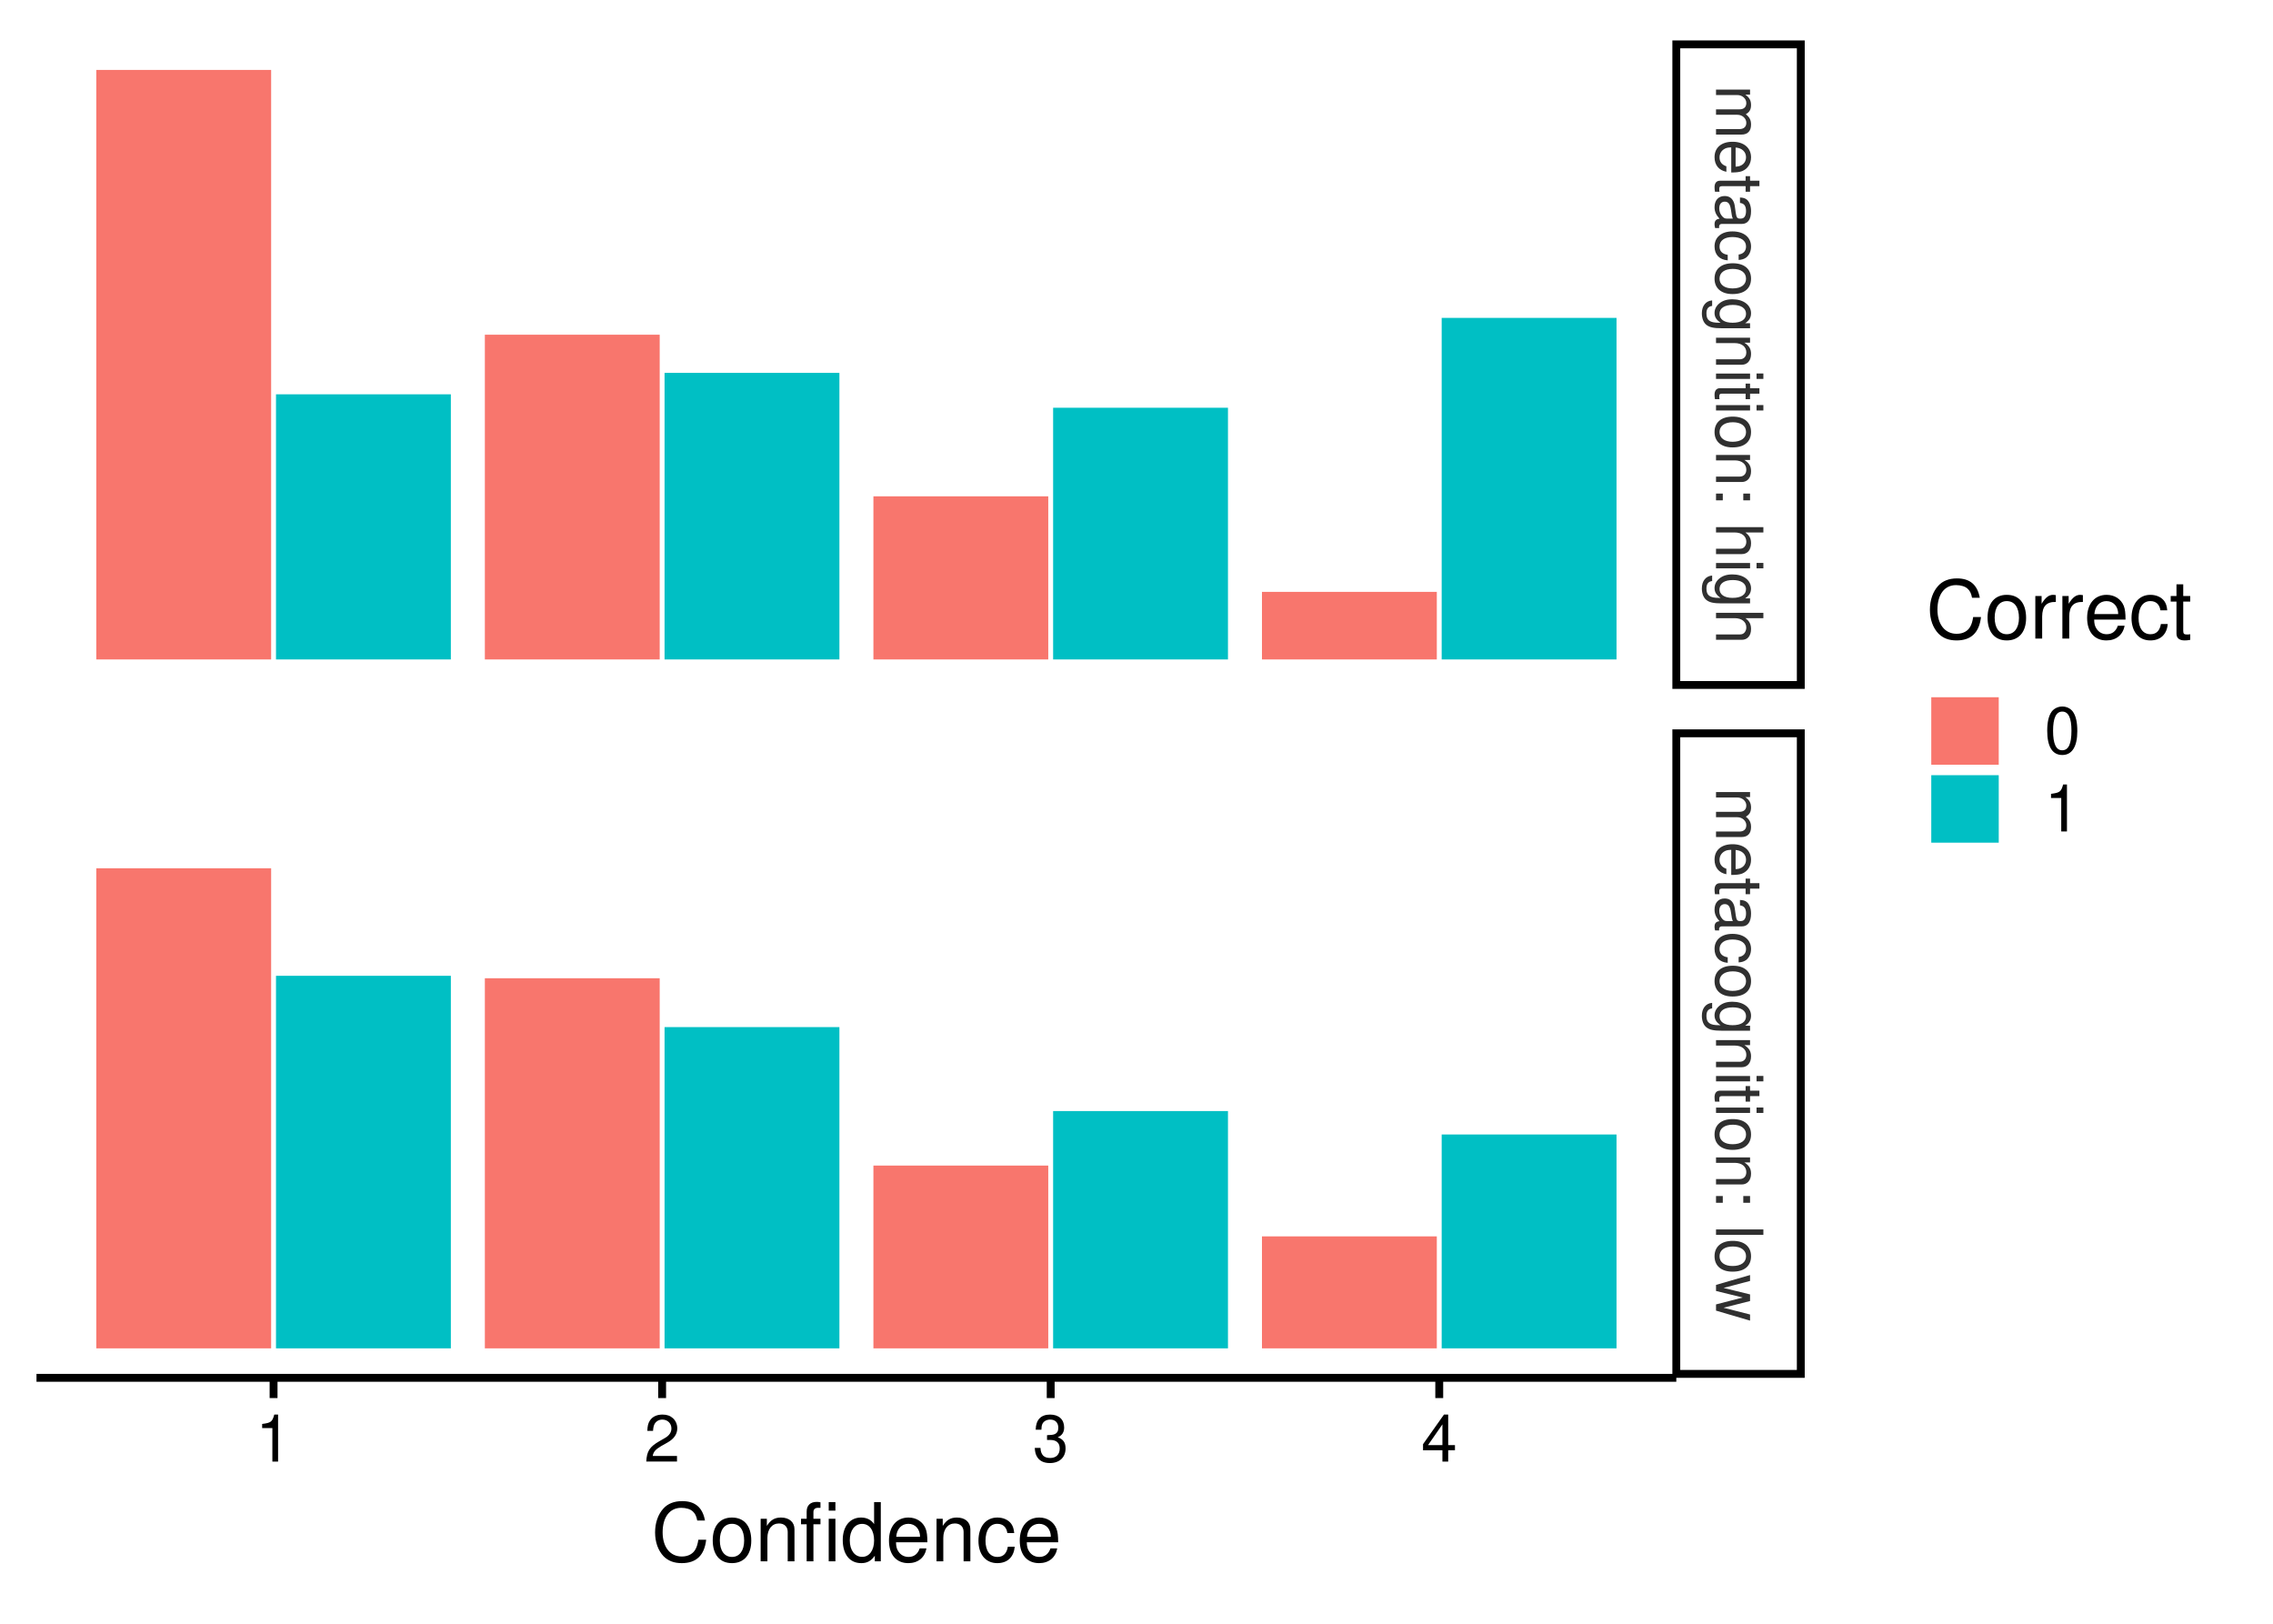
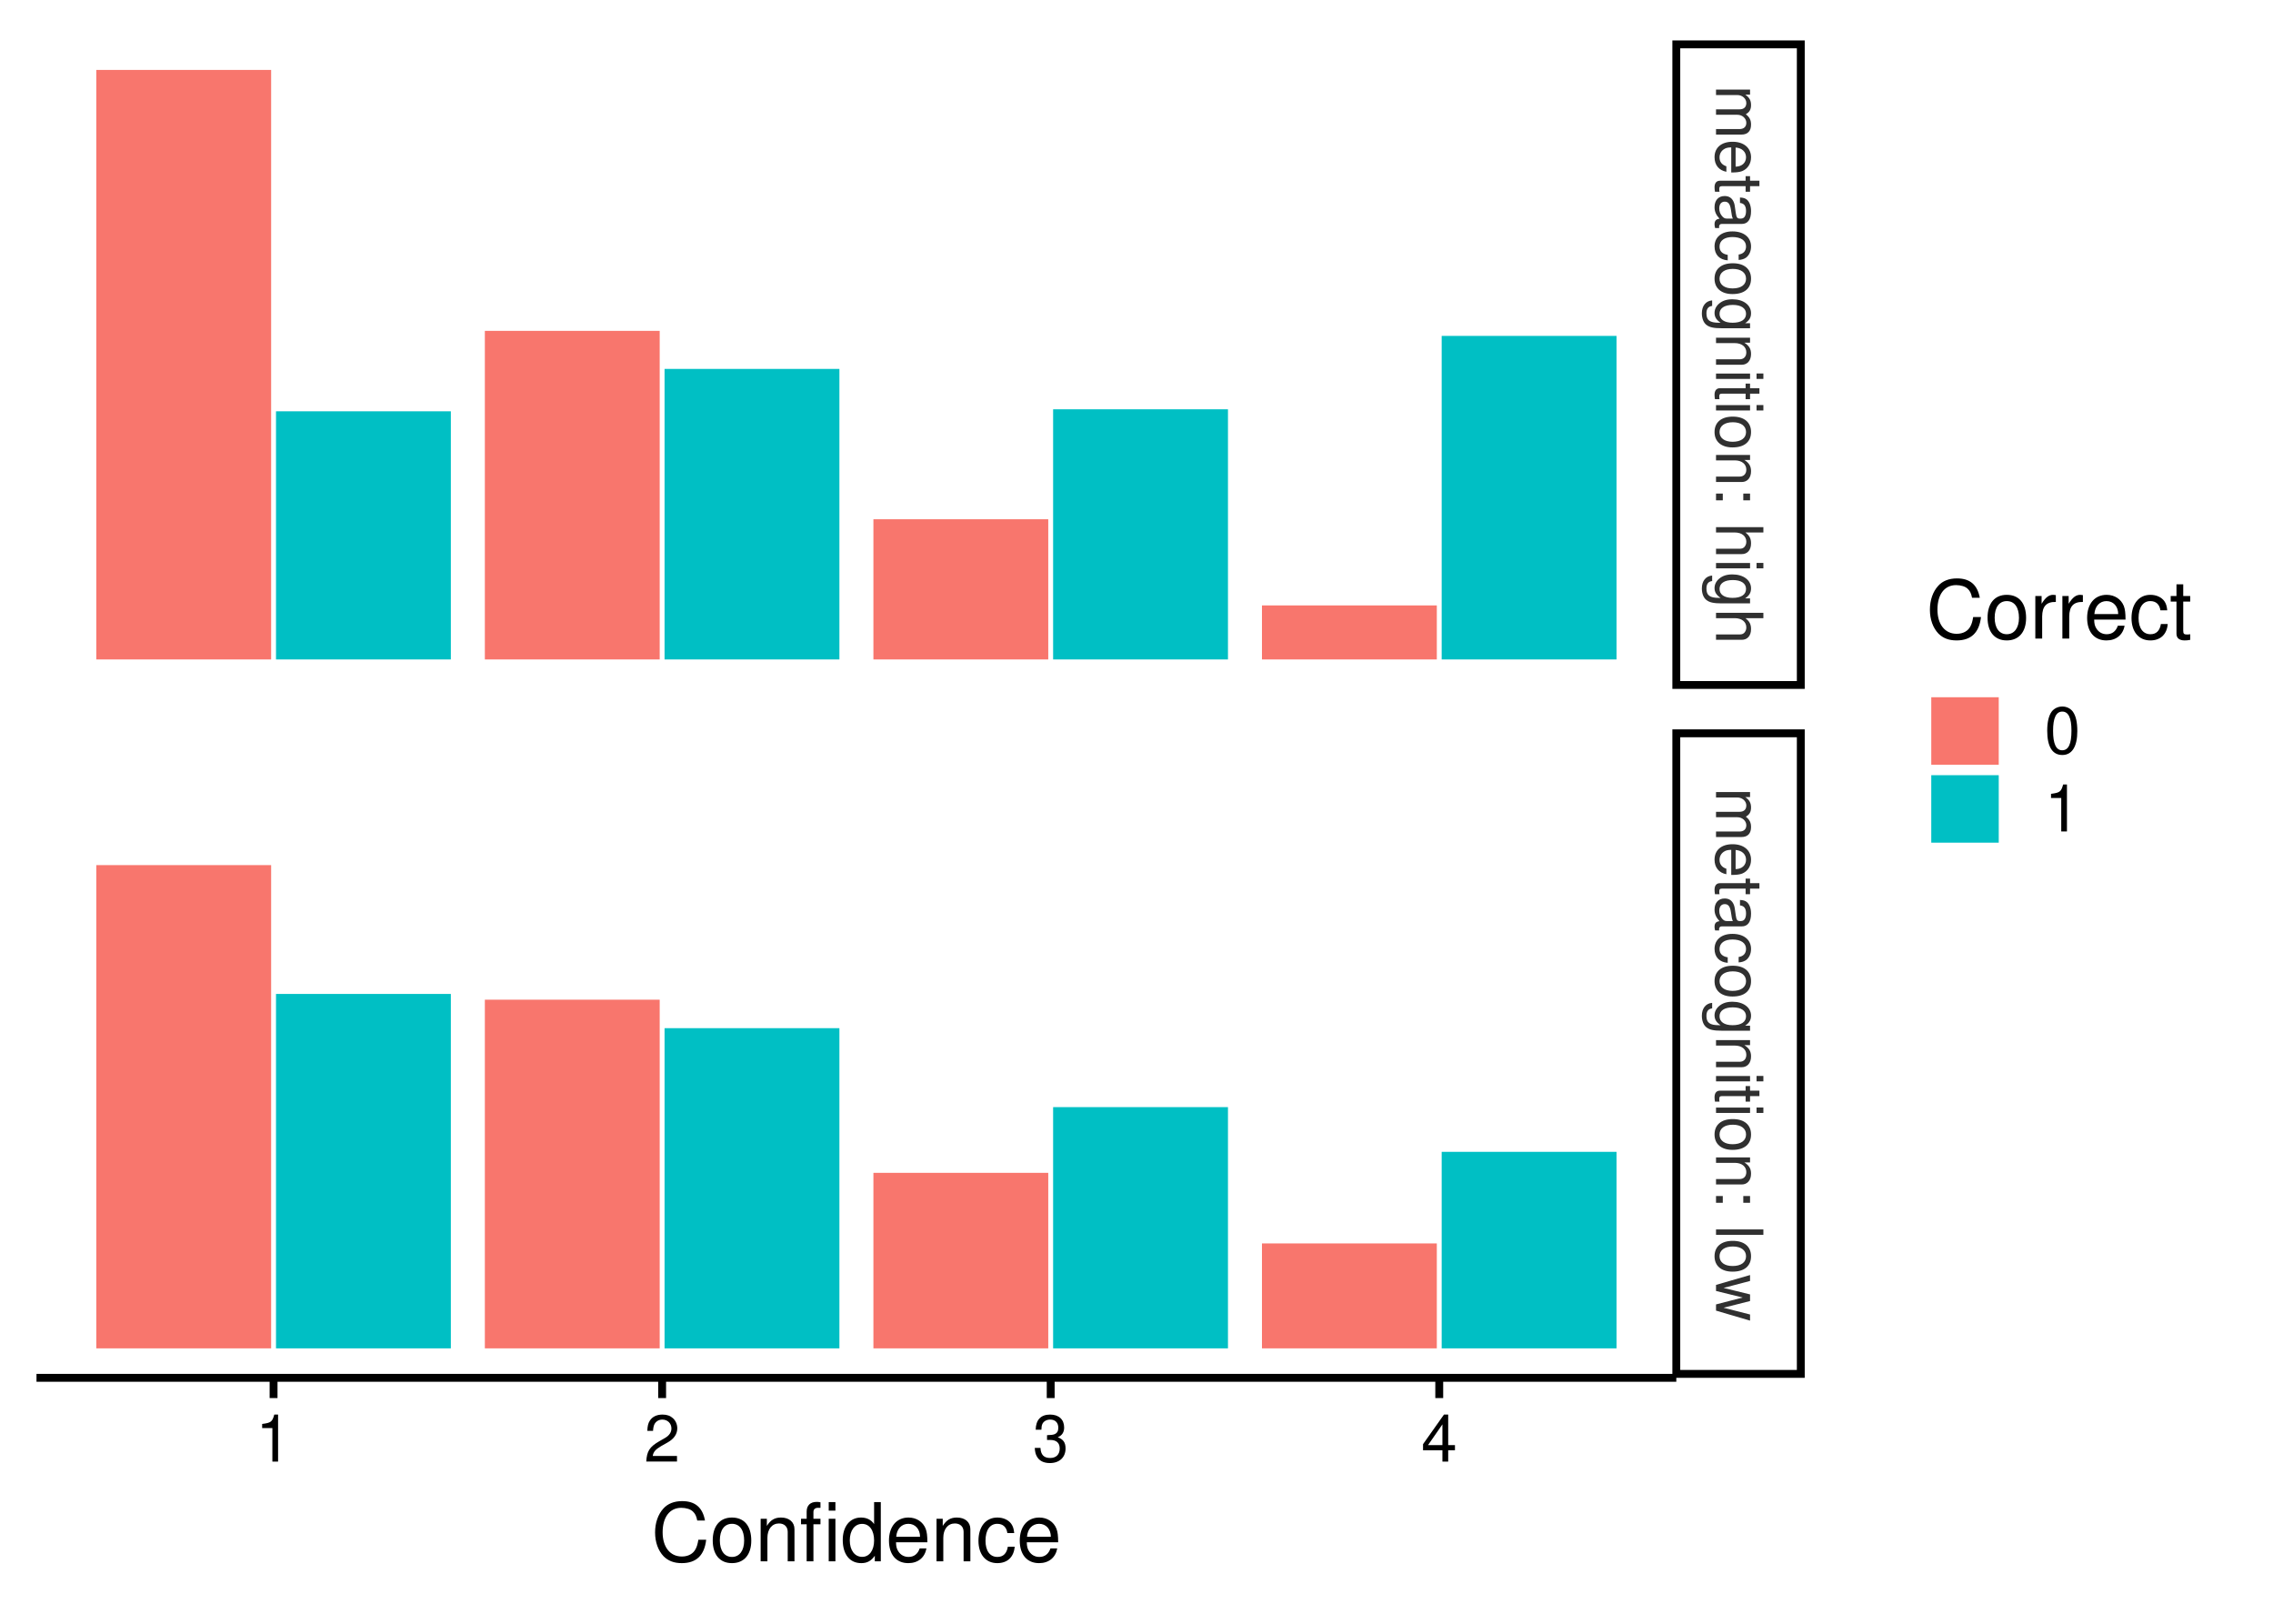
<svg xmlns="http://www.w3.org/2000/svg" xmlns:xlink="http://www.w3.org/1999/xlink" width="504pt" height="360pt" viewBox="0 0 504 360">
  <defs>
    <g>
      <g id="glyph-0-0">
        <path d="M 7.547 1.016 L 0 1.016 L 0 2.219 L 4.734 2.219 C 5.828 2.219 6.719 3.016 6.719 3.984 C 6.719 4.891 6.172 5.391 5.203 5.391 L 0 5.391 L 0 6.594 L 4.734 6.594 C 5.828 6.594 6.719 7.391 6.719 8.375 C 6.719 9.25 6.156 9.766 5.203 9.766 L 0 9.766 L 0 10.984 L 5.656 10.984 C 7.016 10.984 7.766 10.203 7.766 8.781 C 7.766 7.781 7.469 7.172 6.609 6.469 C 7.422 6.016 7.766 5.422 7.766 4.438 C 7.766 3.422 7.391 2.75 6.484 2.125 L 7.547 2.125 Z M 7.547 1.016 " />
      </g>
      <g id="glyph-0-1">
        <path d="M 3.375 7.391 C 4.531 7.391 5.219 7.297 5.781 7.094 C 7.016 6.594 7.766 5.453 7.766 4.031 C 7.766 1.938 6.172 0.578 3.672 0.578 C 1.188 0.578 -0.328 1.875 -0.328 4 C -0.328 5.734 0.641 6.922 2.297 7.234 L 2.297 6.016 C 1.297 5.688 0.781 5.016 0.781 4.047 C 0.781 3.281 1.125 2.641 1.75 2.234 C 2.188 1.938 2.625 1.844 3.375 1.828 Z M 4.344 1.859 C 5.75 1.953 6.656 2.812 6.656 4.016 C 6.656 5.25 5.703 6.094 4.344 6.094 Z M 4.344 1.859 " />
      </g>
      <g id="glyph-0-2">
        <path d="M 7.547 3.656 L 7.547 2.422 L 9.625 2.422 L 9.625 1.219 L 7.547 1.219 L 7.547 0.203 L 6.562 0.203 L 6.562 1.219 L 0.859 1.219 C 0.094 1.219 -0.328 1.75 -0.328 2.672 C -0.328 3 -0.297 3.25 -0.234 3.656 L 0.781 3.656 C 0.734 3.484 0.719 3.328 0.719 3.078 C 0.719 2.562 0.859 2.422 1.391 2.422 L 6.562 2.422 L 6.562 3.656 Z M 7.547 3.656 " />
      </g>
      <g id="glyph-0-3">
        <path d="M 0.703 7.703 C 0.672 7.578 0.672 7.516 0.672 7.453 C 0.672 7.031 0.891 6.797 1.266 6.797 L 5.703 6.797 C 7.047 6.797 7.766 5.812 7.766 3.969 C 7.766 2.859 7.453 1.969 6.891 1.453 C 6.5 1.109 6.062 0.969 5.312 0.938 L 5.312 2.141 C 6.234 2.25 6.656 2.797 6.656 3.922 C 6.656 5.016 6.25 5.609 5.531 5.609 L 5.219 5.609 C 4.703 5.594 4.516 5.328 4.375 4.344 C 4.156 2.656 4.109 2.391 3.922 1.938 C 3.547 1.047 2.875 0.609 1.906 0.609 C 0.531 0.609 -0.328 1.562 -0.328 3.078 C -0.328 4.031 0 4.797 0.781 5.641 C 0 5.734 -0.328 6.109 -0.328 6.891 C -0.328 7.141 -0.297 7.297 -0.203 7.703 Z M 2.375 5.609 C 1.969 5.609 1.734 5.484 1.391 5.125 C 0.953 4.641 0.719 4.047 0.719 3.344 C 0.719 2.406 1.172 1.859 1.938 1.859 C 2.719 1.859 3.125 2.375 3.312 3.672 C 3.484 4.953 3.547 5.203 3.734 5.609 Z M 2.375 5.609 " />
      </g>
      <g id="glyph-0-4">
        <path d="M 5.016 6.781 C 5.75 6.734 6.219 6.562 6.641 6.281 C 7.344 5.766 7.766 4.859 7.766 3.797 C 7.766 1.75 6.156 0.453 3.641 0.453 C 1.203 0.453 -0.328 1.75 -0.328 3.781 C -0.328 5.594 0.75 6.734 2.594 6.875 L 2.594 5.656 C 1.391 5.453 0.781 4.844 0.781 3.812 C 0.781 2.5 1.859 1.703 3.641 1.703 C 5.531 1.703 6.656 2.484 6.656 3.781 C 6.656 4.797 6.062 5.438 5.016 5.578 Z M 5.016 6.781 " />
      </g>
      <g id="glyph-0-5">
        <path d="M 7.766 3.922 C 7.766 1.781 6.25 0.516 3.719 0.516 C 1.172 0.516 -0.328 1.781 -0.328 3.938 C -0.328 6.062 1.188 7.344 3.656 7.344 C 6.281 7.344 7.766 6.109 7.766 3.922 Z M 6.656 3.938 C 6.656 5.281 5.547 6.094 3.672 6.094 C 1.891 6.094 0.781 5.266 0.781 3.938 C 0.781 2.594 1.891 1.766 3.719 1.766 C 5.547 1.766 6.656 2.594 6.656 3.938 Z M 6.656 3.938 " />
      </g>
      <g id="glyph-0-6">
        <path d="M 7.547 5.812 L 6.453 5.812 C 7.359 5.219 7.766 4.547 7.766 3.594 C 7.766 1.766 6.062 0.5 3.641 0.5 C 2.375 0.5 1.453 0.812 0.688 1.453 C 0.031 2.016 -0.328 2.734 -0.328 3.516 C -0.328 4.422 0.078 5.078 1.016 5.703 L 0.641 5.703 C -1.391 5.703 -2.125 5.141 -2.125 3.641 C -2.125 2.625 -1.734 2.094 -0.859 1.969 L -0.859 0.75 C -2.266 0.859 -3.141 1.969 -3.141 3.609 C -3.141 4.719 -2.781 5.641 -2.172 6.141 C -1.469 6.719 -0.531 6.922 1.234 6.922 L 7.547 6.922 Z M 6.656 3.719 C 6.656 4.984 5.594 5.703 3.672 5.703 C 1.844 5.703 0.781 4.969 0.781 3.719 C 0.781 2.484 1.859 1.75 3.719 1.75 C 5.562 1.75 6.656 2.484 6.656 3.719 Z M 6.656 3.719 " />
      </g>
      <g id="glyph-0-7">
        <path d="M 7.547 1.016 L 0 1.016 L 0 2.219 L 4.156 2.219 C 5.703 2.219 6.719 3.031 6.719 4.266 C 6.719 5.219 6.141 5.812 5.234 5.812 L 0 5.812 L 0 7.016 L 5.703 7.016 C 6.953 7.016 7.766 6.078 7.766 4.625 C 7.766 3.5 7.328 2.781 6.281 2.125 L 7.547 2.125 Z M 7.547 1.016 " />
      </g>
      <g id="glyph-0-8">
        <path d="M 7.547 2.156 L 7.547 0.969 L 0 0.969 L 0 2.156 Z M 10.5 2.156 L 10.5 0.953 L 8.984 0.953 L 8.984 2.156 Z M 10.5 2.156 " />
      </g>
      <g id="glyph-0-9">
        <path d="M 1.5 3.078 L 1.5 1.578 L 0 1.578 L 0 3.078 Z M 7.547 3.078 L 7.547 1.578 L 6.047 1.578 L 6.047 3.078 Z M 7.547 3.078 " />
      </g>
      <g id="glyph-0-10">
</g>
      <g id="glyph-0-11">
        <path d="M 10.5 1.016 L 0 1.016 L 0 2.203 L 4.156 2.203 C 5.703 2.203 6.719 3.016 6.719 4.25 C 6.719 4.656 6.594 5.031 6.375 5.312 C 6.125 5.656 5.766 5.812 5.234 5.812 L 0 5.812 L 0 7 L 5.703 7 C 6.969 7 7.766 6.094 7.766 4.625 C 7.766 3.562 7.438 2.906 6.516 2.203 L 10.5 2.203 Z M 10.5 1.016 " />
      </g>
      <g id="glyph-0-12">
        <path d="M 10.5 2.188 L 10.5 0.984 L 0 0.984 L 0 2.188 Z M 10.5 2.188 " />
      </g>
      <g id="glyph-0-13">
        <path d="M 0 7.984 L 7.547 10.203 L 7.547 8.844 L 1.672 7.344 L 7.547 5.859 L 7.547 4.391 L 1.672 2.953 L 7.547 1.406 L 7.547 0.094 L 0 2.281 L 0 3.625 L 5.922 5.078 L 0 6.609 Z M 0 7.984 " />
      </g>
      <g id="glyph-1-0">
        <path d="M 3.734 -7.422 L 3.734 0 L 5 0 L 5 -10.422 L 4.156 -10.422 C 3.719 -8.812 3.422 -8.594 1.469 -8.344 L 1.469 -7.422 Z M 3.734 -7.422 " />
      </g>
      <g id="glyph-1-1">
        <path d="M 7.297 -1.25 L 1.922 -1.25 C 2.047 -2.125 2.5 -2.672 3.766 -3.422 L 5.203 -4.234 C 6.625 -5.031 7.359 -6.094 7.359 -7.375 C 7.359 -8.234 7.016 -9.047 6.406 -9.609 C 5.812 -10.156 5.062 -10.422 4.094 -10.422 C 2.797 -10.422 1.828 -9.953 1.266 -9.062 C 0.906 -8.516 0.75 -7.859 0.719 -6.812 L 1.984 -6.812 C 2.031 -7.516 2.125 -7.938 2.297 -8.281 C 2.625 -8.922 3.281 -9.312 4.047 -9.312 C 5.203 -9.312 6.062 -8.469 6.062 -7.344 C 6.062 -6.516 5.594 -5.797 4.688 -5.266 L 3.359 -4.5 C 1.219 -3.266 0.609 -2.297 0.484 -0.016 L 7.297 -0.016 Z M 7.297 -1.25 " />
      </g>
      <g id="glyph-1-2">
        <path d="M 3.188 -4.797 L 3.875 -4.797 C 5.266 -4.797 6 -4.156 6 -2.891 C 6 -1.578 5.203 -0.797 3.891 -0.797 C 2.5 -0.797 1.812 -1.5 1.734 -3.031 L 0.469 -3.031 C 0.516 -2.188 0.656 -1.641 0.906 -1.188 C 1.438 -0.172 2.438 0.328 3.828 0.328 C 5.938 0.328 7.297 -0.938 7.297 -2.906 C 7.297 -4.234 6.781 -4.953 5.562 -5.391 C 6.516 -5.781 6.984 -6.5 6.984 -7.547 C 6.984 -9.328 5.812 -10.422 3.875 -10.422 C 1.812 -10.422 0.719 -9.266 0.672 -7.062 L 1.938 -7.062 C 1.953 -7.688 2.016 -8.047 2.172 -8.375 C 2.469 -8.953 3.094 -9.312 3.891 -9.312 C 5.016 -9.312 5.688 -8.625 5.688 -7.5 C 5.688 -6.766 5.438 -6.328 4.875 -6.078 C 4.531 -5.938 4.062 -5.875 3.188 -5.859 Z M 3.188 -4.797 " />
      </g>
      <g id="glyph-1-3">
        <path d="M 4.703 -2.516 L 4.703 0 L 5.984 0 L 5.984 -2.516 L 7.484 -2.516 L 7.484 -3.656 L 5.984 -3.656 L 5.984 -10.422 L 5.047 -10.422 L 0.406 -3.859 L 0.406 -2.516 Z M 4.703 -3.656 L 1.516 -3.656 L 4.703 -8.25 Z M 4.703 -3.656 " />
      </g>
      <g id="glyph-1-4">
        <path d="M 3.969 -10.422 C 3.016 -10.422 2.141 -9.984 1.609 -9.281 C 0.953 -8.359 0.625 -6.969 0.625 -5.047 C 0.625 -1.531 1.766 0.328 3.969 0.328 C 6.125 0.328 7.297 -1.531 7.297 -4.953 C 7.297 -6.969 6.984 -8.328 6.312 -9.281 C 5.781 -10 4.922 -10.422 3.969 -10.422 Z M 3.969 -9.297 C 5.328 -9.297 6 -7.891 6 -5.078 C 6 -2.109 5.344 -0.719 3.938 -0.719 C 2.594 -0.719 1.922 -2.156 1.922 -5.031 C 1.922 -7.891 2.594 -9.297 3.969 -9.297 Z M 3.969 -9.297 " />
      </g>
      <g id="glyph-2-0">
        <path d="M 11.922 -9.047 C 11.391 -11.938 9.734 -13.344 6.859 -13.344 C 5.094 -13.344 3.672 -12.781 2.703 -11.703 C 1.516 -10.406 0.859 -8.531 0.859 -6.406 C 0.859 -4.25 1.531 -2.391 2.75 -1.109 C 3.781 -0.078 5.078 0.406 6.781 0.406 C 9.984 0.406 11.797 -1.312 12.188 -4.781 L 10.453 -4.781 C 10.312 -3.891 10.141 -3.281 9.859 -2.75 C 9.328 -1.672 8.203 -1.062 6.797 -1.062 C 4.188 -1.062 2.531 -3.156 2.531 -6.422 C 2.531 -9.797 4.109 -11.859 6.656 -11.859 C 7.719 -11.859 8.719 -11.562 9.25 -11.031 C 9.734 -10.578 10.016 -10.047 10.203 -9.047 Z M 11.922 -9.047 " />
      </g>
      <g id="glyph-2-1">
        <path d="M 4.891 -9.703 C 2.234 -9.703 0.641 -7.812 0.641 -4.641 C 0.641 -1.453 2.234 0.406 4.906 0.406 C 7.578 0.406 9.188 -1.469 9.188 -4.578 C 9.188 -7.844 7.625 -9.703 4.891 -9.703 Z M 4.906 -8.312 C 6.609 -8.312 7.609 -6.938 7.609 -4.594 C 7.609 -2.359 6.562 -0.969 4.906 -0.969 C 3.234 -0.969 2.219 -2.359 2.219 -4.641 C 2.219 -6.938 3.234 -8.312 4.906 -8.312 Z M 4.906 -8.312 " />
      </g>
      <g id="glyph-2-2">
        <path d="M 1.266 -9.438 L 1.266 0 L 2.766 0 L 2.766 -5.203 C 2.766 -7.125 3.781 -8.391 5.328 -8.391 C 6.516 -8.391 7.266 -7.672 7.266 -6.531 L 7.266 0 L 8.766 0 L 8.766 -7.125 C 8.766 -8.688 7.594 -9.703 5.781 -9.703 C 4.375 -9.703 3.469 -9.156 2.641 -7.844 L 2.641 -9.438 Z M 1.266 -9.438 " />
      </g>
      <g id="glyph-2-3">
        <path d="M 4.531 -9.438 L 2.969 -9.438 L 2.969 -10.906 C 2.969 -11.531 3.312 -11.859 4.016 -11.859 C 4.141 -11.859 4.188 -11.859 4.531 -11.844 L 4.531 -13.078 C 4.188 -13.156 4 -13.172 3.688 -13.172 C 2.297 -13.172 1.469 -12.391 1.469 -11.031 L 1.469 -9.438 L 0.219 -9.438 L 0.219 -8.203 L 1.469 -8.203 L 1.469 0 L 2.969 0 L 2.969 -8.203 L 4.531 -8.203 Z M 7.844 -9.438 L 6.359 -9.438 L 6.359 0 L 7.844 0 Z M 7.844 -13.125 L 6.359 -13.125 L 6.359 -11.234 L 7.844 -11.234 Z M 7.844 -13.125 " />
      </g>
      <g id="glyph-2-4">
        <path d="M 8.906 -13.125 L 7.422 -13.125 L 7.422 -8.25 C 6.781 -9.203 5.781 -9.703 4.516 -9.703 C 2.062 -9.703 0.469 -7.734 0.469 -4.734 C 0.469 -1.547 2.016 0.406 4.578 0.406 C 5.875 0.406 6.766 -0.078 7.578 -1.234 L 7.578 0 L 8.906 0 Z M 4.766 -8.297 C 6.391 -8.297 7.422 -6.875 7.422 -4.609 C 7.422 -2.438 6.375 -0.984 4.781 -0.984 C 3.125 -0.984 2.031 -2.453 2.031 -4.641 C 2.031 -6.844 3.125 -8.297 4.766 -8.297 Z M 4.766 -8.297 " />
      </g>
      <g id="glyph-2-5">
        <path d="M 9.234 -4.219 C 9.234 -5.656 9.125 -6.516 8.859 -7.219 C 8.25 -8.766 6.797 -9.703 5.047 -9.703 C 2.406 -9.703 0.719 -7.703 0.719 -4.594 C 0.719 -1.469 2.344 0.406 5 0.406 C 7.156 0.406 8.656 -0.812 9.031 -2.859 L 7.531 -2.859 C 7.109 -1.625 6.266 -0.969 5.062 -0.969 C 4.109 -0.969 3.297 -1.406 2.797 -2.203 C 2.438 -2.734 2.297 -3.281 2.281 -4.219 Z M 2.328 -5.438 C 2.453 -7.188 3.516 -8.312 5.016 -8.312 C 6.547 -8.312 7.609 -7.125 7.609 -5.438 Z M 2.328 -5.438 " />
      </g>
      <g id="glyph-2-6">
        <path d="M 8.484 -6.266 C 8.406 -7.188 8.203 -7.781 7.844 -8.297 C 7.203 -9.188 6.062 -9.703 4.75 -9.703 C 2.203 -9.703 0.562 -7.688 0.562 -4.547 C 0.562 -1.516 2.172 0.406 4.734 0.406 C 6.984 0.406 8.406 -0.938 8.594 -3.234 L 7.078 -3.234 C 6.828 -1.734 6.047 -0.969 4.766 -0.969 C 3.109 -0.969 2.125 -2.328 2.125 -4.547 C 2.125 -6.906 3.094 -8.312 4.734 -8.312 C 6 -8.312 6.781 -7.578 6.969 -6.266 Z M 8.484 -6.266 " />
      </g>
      <g id="glyph-2-7">
        <path d="M 1.234 -9.438 L 1.234 0 L 2.75 0 L 2.75 -4.891 C 2.766 -7.156 3.703 -8.172 5.781 -8.125 L 5.781 -9.641 C 5.531 -9.688 5.375 -9.703 5.203 -9.703 C 4.234 -9.703 3.484 -9.125 2.625 -7.719 L 2.625 -9.438 Z M 1.234 -9.438 " />
      </g>
      <g id="glyph-2-8">
        <path d="M 4.578 -9.438 L 3.031 -9.438 L 3.031 -12.031 L 1.531 -12.031 L 1.531 -9.438 L 0.25 -9.438 L 0.25 -8.203 L 1.531 -8.203 L 1.531 -1.078 C 1.531 -0.109 2.172 0.406 3.344 0.406 C 3.75 0.406 4.062 0.375 4.578 0.281 L 4.578 -0.969 C 4.359 -0.922 4.156 -0.906 3.859 -0.906 C 3.203 -0.906 3.031 -1.078 3.031 -1.75 L 3.031 -8.203 L 4.578 -8.203 Z M 4.578 -9.438 " />
      </g>
    </g>
    <clipPath id="clip-0">
      <path clip-rule="nonzero" d="M 370.82 8.965 L 400.168 8.965 L 400.168 152.738 L 370.82 152.738 Z M 370.82 8.965 " />
    </clipPath>
    <clipPath id="clip-1">
      <path clip-rule="nonzero" d="M 370.82 161.707 L 400.168 161.707 L 400.168 305.48 L 370.82 305.48 Z M 370.82 161.707 " />
    </clipPath>
  </defs>
  <path fill-rule="nonzero" fill="rgb(97.255%, 46.275%, 42.745%)" fill-opacity="1" d="M 21.352 146.207 L 60.121 146.207 L 60.121 15.504 L 21.352 15.504 Z M 21.352 146.207 " />
-   <path fill-rule="nonzero" fill="rgb(97.255%, 46.275%, 42.745%)" fill-opacity="1" d="M 107.508 146.207 L 146.277 146.207 L 146.277 74.207 L 107.508 74.207 Z M 107.508 146.207 " />
-   <path fill-rule="nonzero" fill="rgb(97.255%, 46.275%, 42.745%)" fill-opacity="1" d="M 193.664 146.207 L 232.434 146.207 L 232.434 110.039 L 193.664 110.039 Z M 193.664 146.207 " />
-   <path fill-rule="nonzero" fill="rgb(97.255%, 46.275%, 42.745%)" fill-opacity="1" d="M 279.82 146.207 L 318.59 146.207 L 318.59 131.223 L 279.82 131.223 Z M 279.82 146.207 " />
-   <path fill-rule="nonzero" fill="rgb(0%, 74.902%, 76.863%)" fill-opacity="1" d="M 61.199 146.207 L 99.969 146.207 L 99.969 87.422 L 61.199 87.422 Z M 61.199 146.207 " />
-   <path fill-rule="nonzero" fill="rgb(0%, 74.902%, 76.863%)" fill-opacity="1" d="M 147.355 146.207 L 186.125 146.207 L 186.125 82.668 L 147.355 82.668 Z M 147.355 146.207 " />
-   <path fill-rule="nonzero" fill="rgb(0%, 74.902%, 76.863%)" fill-opacity="1" d="M 233.512 146.207 L 272.281 146.207 L 272.281 90.402 L 233.512 90.402 Z M 233.512 146.207 " />
-   <path fill-rule="nonzero" fill="rgb(0%, 74.902%, 76.863%)" fill-opacity="1" d="M 319.668 146.207 L 358.438 146.207 L 358.438 70.48 L 319.668 70.48 Z M 319.668 146.207 " />
-   <path fill-rule="nonzero" fill="rgb(97.255%, 46.275%, 42.745%)" fill-opacity="1" d="M 21.352 298.945 L 60.121 298.945 L 60.121 192.504 L 21.352 192.504 Z M 21.352 298.945 " />
-   <path fill-rule="nonzero" fill="rgb(97.255%, 46.275%, 42.745%)" fill-opacity="1" d="M 107.508 298.945 L 146.277 298.945 L 146.277 216.887 L 107.508 216.887 Z M 107.508 298.945 " />
-   <path fill-rule="nonzero" fill="rgb(97.255%, 46.275%, 42.745%)" fill-opacity="1" d="M 193.664 298.945 L 232.434 298.945 L 232.434 258.418 L 193.664 258.418 Z M 193.664 298.945 " />
-   <path fill-rule="nonzero" fill="rgb(97.255%, 46.275%, 42.745%)" fill-opacity="1" d="M 279.82 298.945 L 318.59 298.945 L 318.59 274.117 L 279.82 274.117 Z M 279.82 298.945 " />
-   <path fill-rule="nonzero" fill="rgb(0%, 74.902%, 76.863%)" fill-opacity="1" d="M 61.199 298.945 L 99.969 298.945 L 99.969 216.344 L 61.199 216.344 Z M 61.199 298.945 " />
-   <path fill-rule="nonzero" fill="rgb(0%, 74.902%, 76.863%)" fill-opacity="1" d="M 147.355 298.945 L 186.125 298.945 L 186.125 227.719 L 147.355 227.719 Z M 147.355 298.945 " />
-   <path fill-rule="nonzero" fill="rgb(0%, 74.902%, 76.863%)" fill-opacity="1" d="M 233.512 298.945 L 272.281 298.945 L 272.281 246.332 L 233.512 246.332 Z M 233.512 298.945 " />
-   <path fill-rule="nonzero" fill="rgb(0%, 74.902%, 76.863%)" fill-opacity="1" d="M 319.668 298.945 L 358.438 298.945 L 358.438 251.527 L 319.668 251.527 Z M 319.668 298.945 " />
+   <path fill-rule="nonzero" fill="rgb(97.255%, 46.275%, 42.745%)" fill-opacity="1" d="M 107.508 146.207 L 146.277 146.207 L 146.277 73.355 L 107.508 73.355 Z M 107.508 146.207 " />
+   <path fill-rule="nonzero" fill="rgb(97.255%, 46.275%, 42.745%)" fill-opacity="1" d="M 193.664 146.207 L 232.434 146.207 L 232.434 115.125 L 193.664 115.125 Z M 193.664 146.207 " />
+   <path fill-rule="nonzero" fill="rgb(97.255%, 46.275%, 42.745%)" fill-opacity="1" d="M 279.82 146.207 L 318.59 146.207 L 318.59 134.227 L 279.82 134.227 Z M 279.82 146.207 " />
+   <path fill-rule="nonzero" fill="rgb(0%, 74.902%, 76.863%)" fill-opacity="1" d="M 61.199 146.207 L 99.969 146.207 L 99.969 91.191 L 61.199 91.191 Z M 61.199 146.207 " />
+   <path fill-rule="nonzero" fill="rgb(0%, 74.902%, 76.863%)" fill-opacity="1" d="M 147.355 146.207 L 186.125 146.207 L 186.125 81.793 L 147.355 81.793 Z M 147.355 146.207 " />
+   <path fill-rule="nonzero" fill="rgb(0%, 74.902%, 76.863%)" fill-opacity="1" d="M 233.512 146.207 L 272.281 146.207 L 272.281 90.746 L 233.512 90.746 Z M 233.512 146.207 " />
+   <path fill-rule="nonzero" fill="rgb(0%, 74.902%, 76.863%)" fill-opacity="1" d="M 319.668 146.207 L 358.438 146.207 L 358.438 74.473 L 319.668 74.473 Z M 319.668 146.207 " />
+   <path fill-rule="nonzero" fill="rgb(97.255%, 46.275%, 42.745%)" fill-opacity="1" d="M 21.352 298.945 L 60.121 298.945 L 60.121 191.805 L 21.352 191.805 Z M 21.352 298.945 " />
+   <path fill-rule="nonzero" fill="rgb(97.255%, 46.275%, 42.745%)" fill-opacity="1" d="M 107.508 298.945 L 146.277 298.945 L 146.277 221.641 L 107.508 221.641 Z M 107.508 298.945 " />
+   <path fill-rule="nonzero" fill="rgb(97.255%, 46.275%, 42.745%)" fill-opacity="1" d="M 193.664 298.945 L 232.434 298.945 L 232.434 260.031 L 193.664 260.031 Z M 193.664 298.945 " />
+   <path fill-rule="nonzero" fill="rgb(97.255%, 46.275%, 42.745%)" fill-opacity="1" d="M 279.82 298.945 L 318.59 298.945 L 318.59 275.68 L 279.82 275.68 Z M 279.82 298.945 " />
+   <path fill-rule="nonzero" fill="rgb(0%, 74.902%, 76.863%)" fill-opacity="1" d="M 61.199 298.945 L 99.969 298.945 L 99.969 220.367 L 61.199 220.367 Z M 61.199 298.945 " />
+   <path fill-rule="nonzero" fill="rgb(0%, 74.902%, 76.863%)" fill-opacity="1" d="M 147.355 298.945 L 186.125 298.945 L 186.125 227.957 L 147.355 227.957 Z M 147.355 298.945 " />
+   <path fill-rule="nonzero" fill="rgb(0%, 74.902%, 76.863%)" fill-opacity="1" d="M 233.512 298.945 L 272.281 298.945 L 272.281 245.461 L 233.512 245.461 Z M 233.512 298.945 " />
+   <path fill-rule="nonzero" fill="rgb(0%, 74.902%, 76.863%)" fill-opacity="1" d="M 319.668 298.945 L 358.438 298.945 L 358.438 255.375 L 319.668 255.375 Z M 319.668 298.945 " />
  <g clip-path="url(#clip-0)">
    <path fill="none" stroke-width="3.492" stroke-linecap="round" stroke-linejoin="round" stroke="rgb(0%, 0%, 0%)" stroke-opacity="1" stroke-miterlimit="10" d="M 370.82 152.742 L 400.168 152.742 L 400.168 8.969 L 370.82 8.969 Z M 370.82 152.742 " />
  </g>
  <g fill="rgb(10.196%, 10.196%, 10.196%)" fill-opacity="0.902">
    <use xlink:href="#glyph-0-0" x="380.499" y="18.852" />
    <use xlink:href="#glyph-0-1" x="380.499" y="30.852" />
    <use xlink:href="#glyph-0-2" x="380.499" y="38.852" />
    <use xlink:href="#glyph-0-3" x="380.499" y="42.852" />
    <use xlink:href="#glyph-0-4" x="380.499" y="50.852" />
    <use xlink:href="#glyph-0-5" x="380.499" y="57.852" />
    <use xlink:href="#glyph-0-6" x="380.499" y="65.852" />
    <use xlink:href="#glyph-0-7" x="380.499" y="73.852" />
    <use xlink:href="#glyph-0-8" x="380.499" y="81.852" />
    <use xlink:href="#glyph-0-2" x="380.499" y="84.852" />
    <use xlink:href="#glyph-0-8" x="380.499" y="88.852" />
    <use xlink:href="#glyph-0-5" x="380.499" y="91.852" />
    <use xlink:href="#glyph-0-7" x="380.499" y="99.852" />
    <use xlink:href="#glyph-0-9" x="380.499" y="107.852" />
    <use xlink:href="#glyph-0-10" x="380.499" y="111.852" />
    <use xlink:href="#glyph-0-11" x="380.499" y="115.852" />
    <use xlink:href="#glyph-0-8" x="380.499" y="123.852" />
    <use xlink:href="#glyph-0-6" x="380.499" y="126.852" />
    <use xlink:href="#glyph-0-11" x="380.499" y="134.852" />
  </g>
  <g clip-path="url(#clip-1)">
    <path fill="none" stroke-width="3.492" stroke-linecap="round" stroke-linejoin="round" stroke="rgb(0%, 0%, 0%)" stroke-opacity="1" stroke-miterlimit="10" d="M 370.82 305.48 L 400.168 305.48 L 400.168 161.707 L 370.82 161.707 Z M 370.82 305.48 " />
  </g>
  <g fill="rgb(10.196%, 10.196%, 10.196%)" fill-opacity="0.902">
    <use xlink:href="#glyph-0-0" x="380.499" y="174.594" />
    <use xlink:href="#glyph-0-1" x="380.499" y="186.594" />
    <use xlink:href="#glyph-0-2" x="380.499" y="194.594" />
    <use xlink:href="#glyph-0-3" x="380.499" y="198.594" />
    <use xlink:href="#glyph-0-4" x="380.499" y="206.594" />
    <use xlink:href="#glyph-0-5" x="380.499" y="213.594" />
    <use xlink:href="#glyph-0-6" x="380.499" y="221.594" />
    <use xlink:href="#glyph-0-7" x="380.499" y="229.594" />
    <use xlink:href="#glyph-0-8" x="380.499" y="237.594" />
    <use xlink:href="#glyph-0-2" x="380.499" y="240.594" />
    <use xlink:href="#glyph-0-8" x="380.499" y="244.594" />
    <use xlink:href="#glyph-0-5" x="380.499" y="247.594" />
    <use xlink:href="#glyph-0-7" x="380.499" y="255.594" />
    <use xlink:href="#glyph-0-9" x="380.499" y="263.594" />
    <use xlink:href="#glyph-0-10" x="380.499" y="267.594" />
    <use xlink:href="#glyph-0-12" x="380.499" y="271.594" />
    <use xlink:href="#glyph-0-5" x="380.499" y="274.594" />
    <use xlink:href="#glyph-0-13" x="380.499" y="282.594" />
  </g>
  <path fill="none" stroke-width="1.746" stroke-linecap="square" stroke-linejoin="round" stroke="rgb(0%, 0%, 0%)" stroke-opacity="1" stroke-miterlimit="10" d="M 8.965 305.48 L 370.82 305.48 " />
  <path fill="none" stroke-width="1.746" stroke-linecap="butt" stroke-linejoin="round" stroke="rgb(0%, 0%, 0%)" stroke-opacity="1" stroke-miterlimit="10" d="M 60.66 309.965 L 60.66 305.48 " />
  <path fill="none" stroke-width="1.746" stroke-linecap="butt" stroke-linejoin="round" stroke="rgb(0%, 0%, 0%)" stroke-opacity="1" stroke-miterlimit="10" d="M 146.816 309.965 L 146.816 305.48 " />
  <path fill="none" stroke-width="1.746" stroke-linecap="butt" stroke-linejoin="round" stroke="rgb(0%, 0%, 0%)" stroke-opacity="1" stroke-miterlimit="10" d="M 232.973 309.965 L 232.973 305.48 " />
  <path fill="none" stroke-width="1.746" stroke-linecap="butt" stroke-linejoin="round" stroke="rgb(0%, 0%, 0%)" stroke-opacity="1" stroke-miterlimit="10" d="M 319.129 309.965 L 319.129 305.48 " />
  <g fill="rgb(0%, 0%, 0%)" fill-opacity="1">
    <use xlink:href="#glyph-1-0" x="56.66" y="324.048" />
  </g>
  <g fill="rgb(0%, 0%, 0%)" fill-opacity="1">
    <use xlink:href="#glyph-1-1" x="142.816" y="324.048" />
  </g>
  <g fill="rgb(0%, 0%, 0%)" fill-opacity="1">
    <use xlink:href="#glyph-1-2" x="228.973" y="324.048" />
  </g>
  <g fill="rgb(0%, 0%, 0%)" fill-opacity="1">
    <use xlink:href="#glyph-1-3" x="315.129" y="324.048" />
  </g>
  <g fill="rgb(0%, 0%, 0%)" fill-opacity="1">
    <use xlink:href="#glyph-2-0" x="144.395" y="346.157" />
    <use xlink:href="#glyph-2-1" x="157.395" y="346.157" />
    <use xlink:href="#glyph-2-2" x="167.395" y="346.157" />
    <use xlink:href="#glyph-2-3" x="177.395" y="346.157" />
    <use xlink:href="#glyph-2-4" x="186.395" y="346.157" />
    <use xlink:href="#glyph-2-5" x="196.395" y="346.157" />
    <use xlink:href="#glyph-2-2" x="206.395" y="346.157" />
    <use xlink:href="#glyph-2-6" x="216.395" y="346.157" />
    <use xlink:href="#glyph-2-5" x="225.395" y="346.157" />
  </g>
  <g fill="rgb(0%, 0%, 0%)" fill-opacity="1">
    <use xlink:href="#glyph-2-0" x="427.066" y="141.583" />
    <use xlink:href="#glyph-2-1" x="440.066" y="141.583" />
    <use xlink:href="#glyph-2-7" x="450.066" y="141.583" />
    <use xlink:href="#glyph-2-7" x="456.066" y="141.583" />
    <use xlink:href="#glyph-2-5" x="462.066" y="141.583" />
    <use xlink:href="#glyph-2-6" x="472.066" y="141.583" />
    <use xlink:href="#glyph-2-8" x="481.066" y="141.583" />
  </g>
  <path fill-rule="nonzero" fill="rgb(97.255%, 46.275%, 42.745%)" fill-opacity="1" d="M 428.227 169.547 L 443.188 169.547 L 443.188 154.586 L 428.227 154.586 Z M 428.227 169.547 " />
  <path fill-rule="nonzero" fill="rgb(0%, 74.902%, 76.863%)" fill-opacity="1" d="M 428.227 186.828 L 443.188 186.828 L 443.188 171.867 L 428.227 171.867 Z M 428.227 186.828 " />
  <g fill="rgb(0%, 0%, 0%)" fill-opacity="1">
    <use xlink:href="#glyph-1-4" x="453.312" y="167.063" />
  </g>
  <g fill="rgb(0%, 0%, 0%)" fill-opacity="1">
    <use xlink:href="#glyph-1-0" x="453.312" y="184.345" />
  </g>
</svg>
